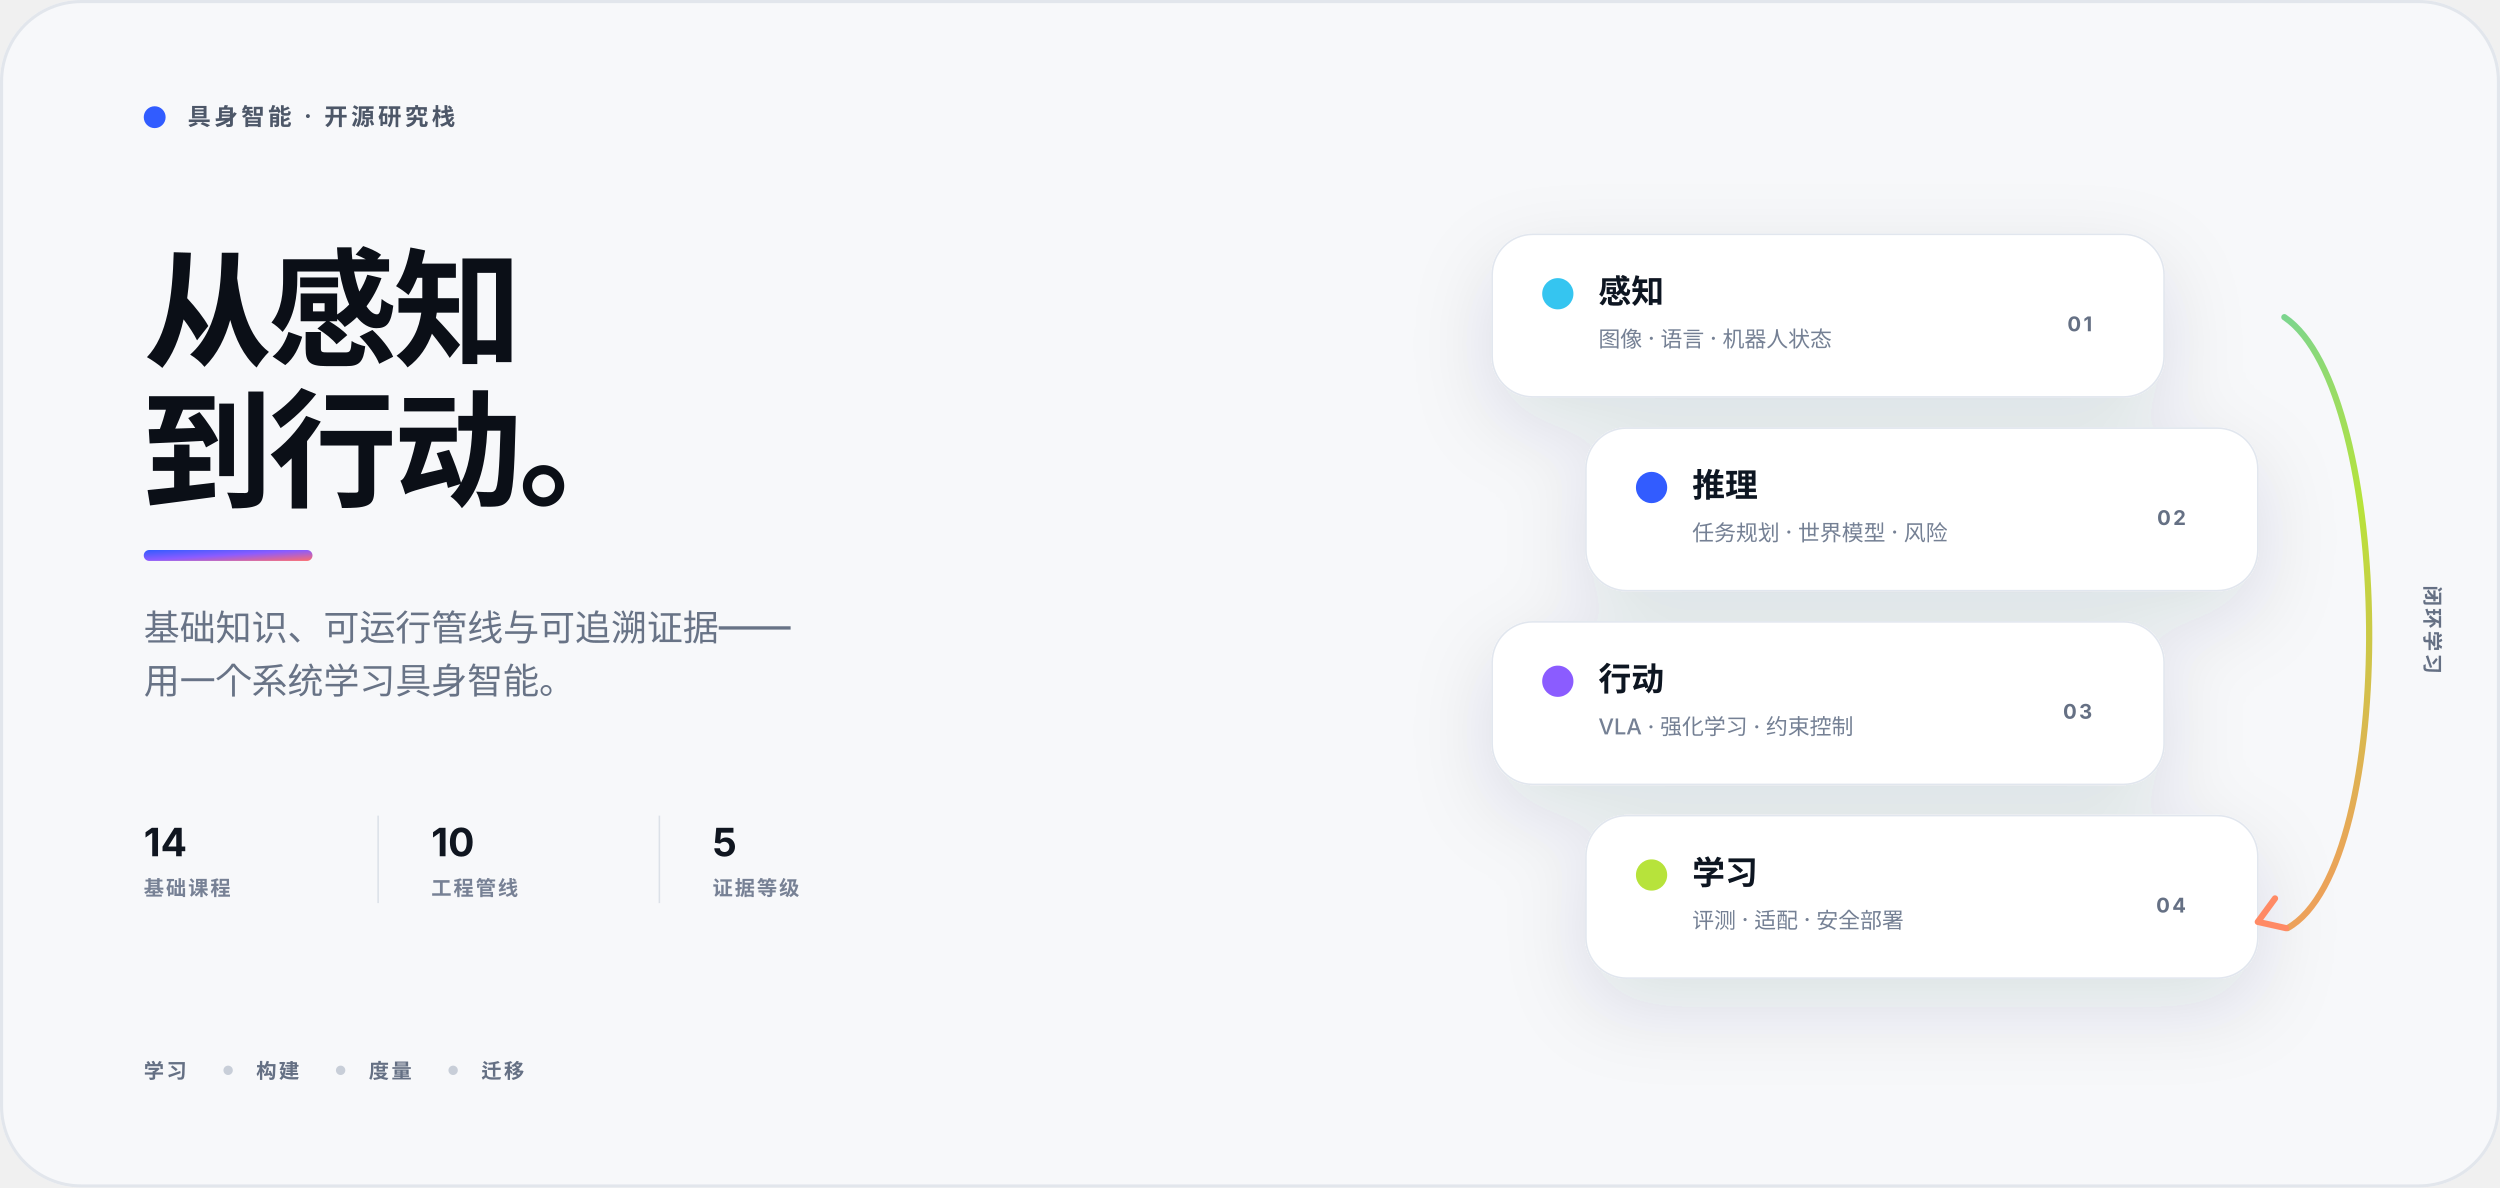
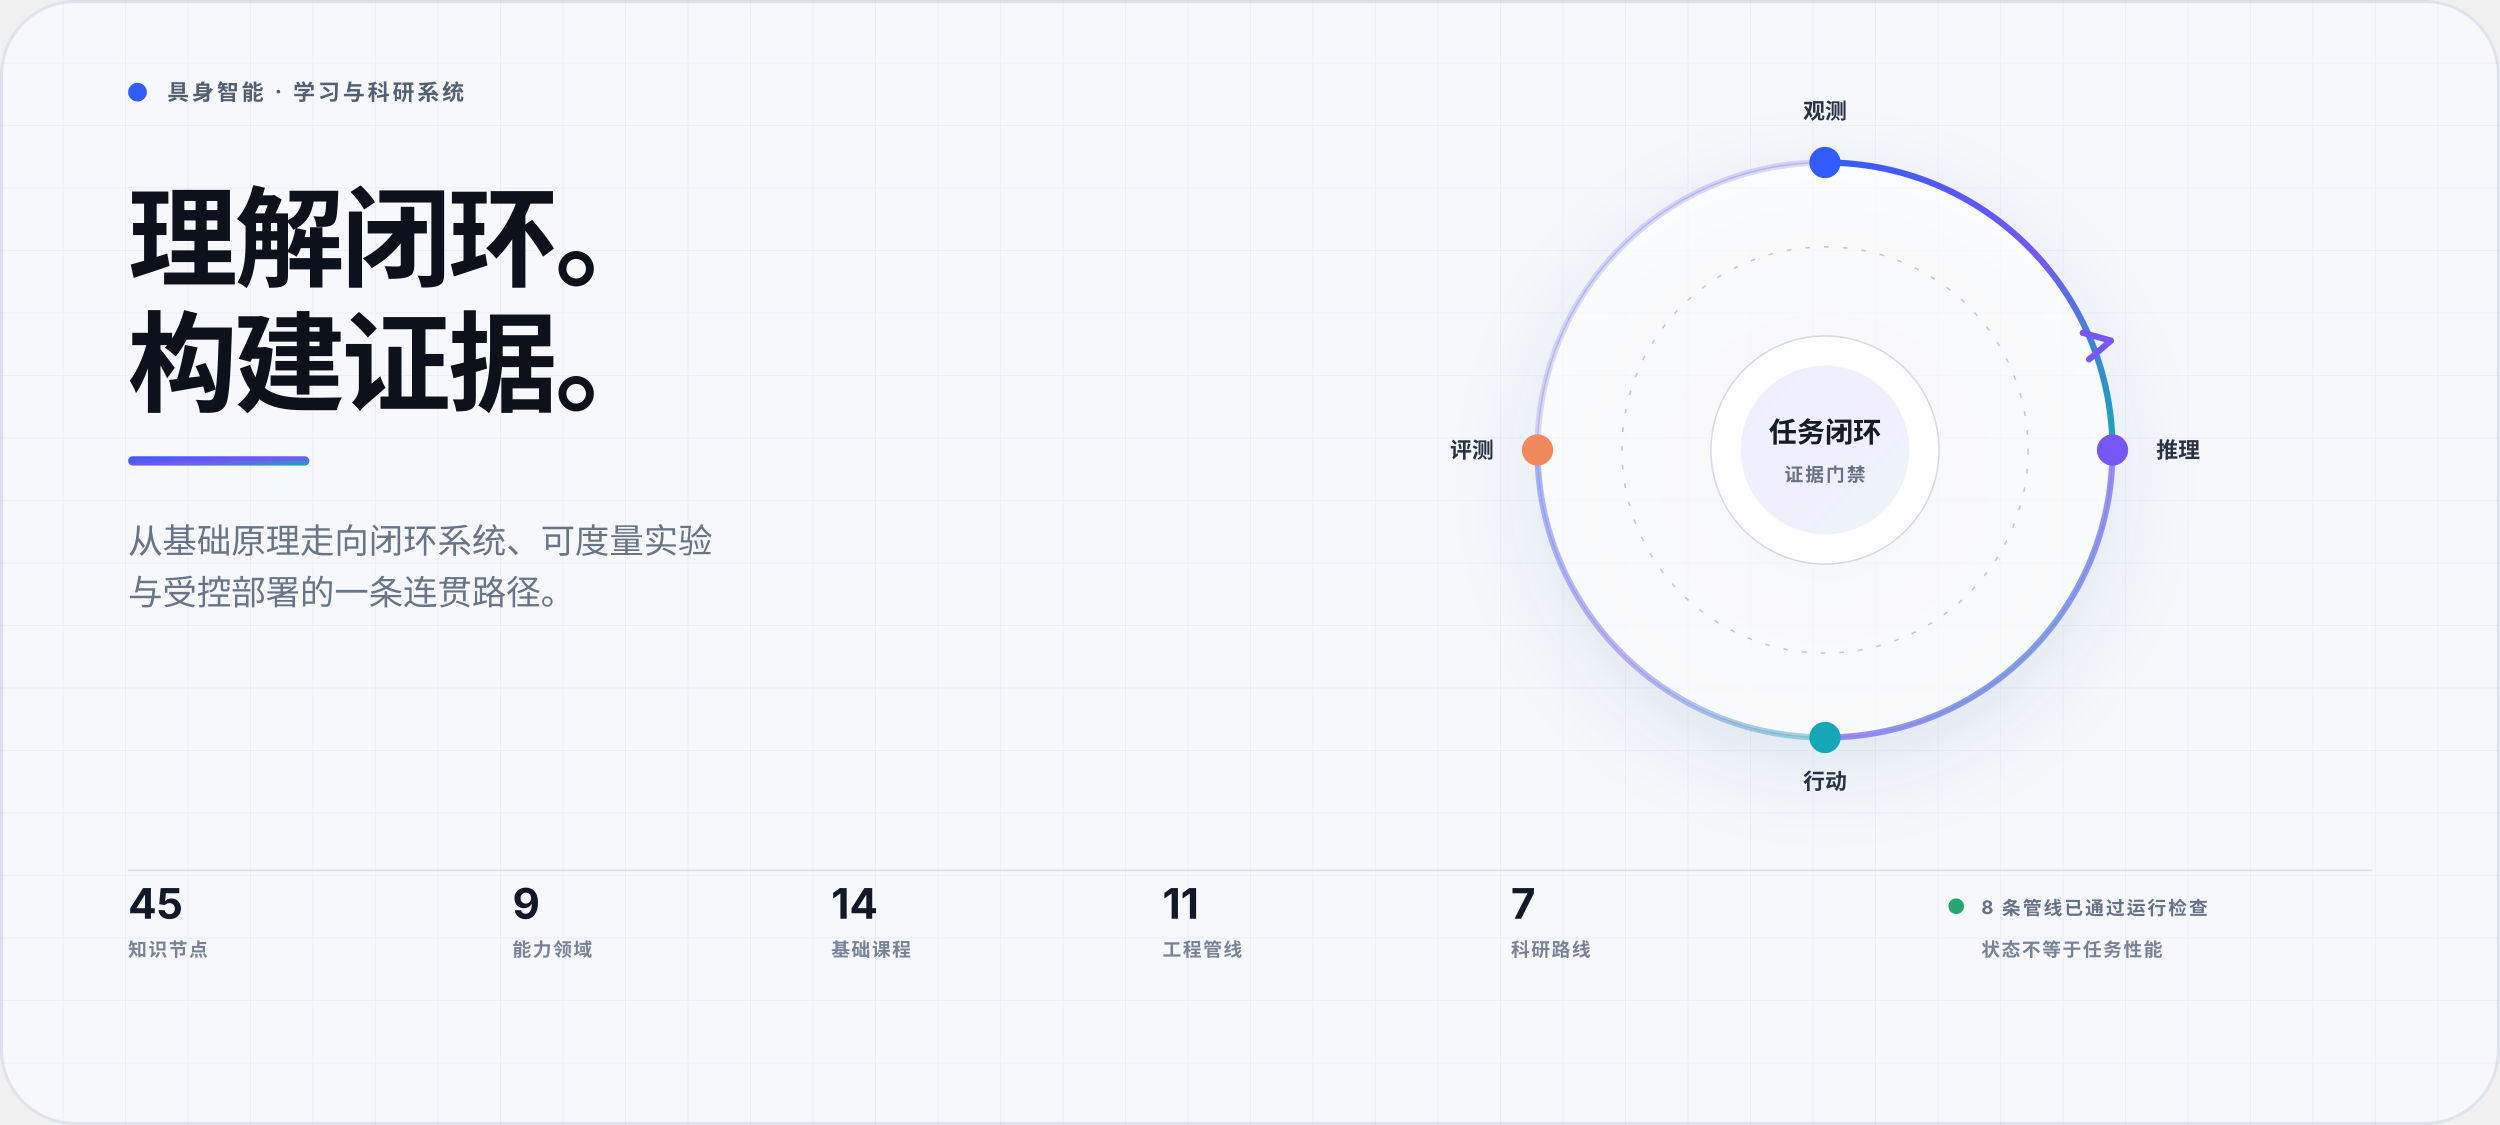
- <svg xmlns="http://www.w3.org/2000/svg" width="1600" height="760" viewBox="0 0 1600 760" role="img" aria-labelledby="title desc">
+ <svg xmlns="http://www.w3.org/2000/svg" width="1600" height="720" viewBox="0 0 1600 720" role="img" aria-labelledby="title desc">
  <defs>
    <linearGradient id="signal" x1="0" y1="0" x2="1" y2="1">
      <stop stop-color="#315CFF" />
-       <stop offset=".48" stop-color="#8B5CFF" />
-       <stop offset="1" stop-color="#FF6B6B" />
+       <stop offset=".52" stop-color="#7657F6" />
+       <stop offset="1" stop-color="#15A7B8" />
    </linearGradient>
-     <linearGradient id="loop" x1="980" y1="130" x2="1490" y2="650" gradientUnits="userSpaceOnUse">
-       <stop stop-color="#315CFF" />
-       <stop offset=".34" stop-color="#36C5F0" />
-       <stop offset=".7" stop-color="#B7E33A" />
-       <stop offset="1" stop-color="#FF8A65" />
-     </linearGradient>
-     <radialGradient id="wash" cx="0" cy="0" r="1" gradientTransform="translate(1290 350) rotate(135) scale(430)">
-       <stop stop-color="#DDE6FF" stop-opacity=".92" />
-       <stop offset=".5" stop-color="#EEF1FF" stop-opacity=".48" />
-       <stop offset="1" stop-color="#F7F8FA" stop-opacity="0" />
+     <radialGradient id="wash" cx="0" cy="0" r="1" gradientTransform="translate(1260 292) rotate(135) scale(430)">
+       <stop stop-color="#DCE5FF" stop-opacity=".9" />
+       <stop offset=".48" stop-color="#EDEBFF" stop-opacity=".52" />
+       <stop offset="1" stop-color="#F7F8FC" stop-opacity="0" />
    </radialGradient>
-     <filter id="shadow" x="-30%" y="-30%" width="160%" height="180%">
-       <feDropShadow dx="0" dy="18" stdDeviation="26" flood-color="#1A2A52" flood-opacity=".12" />
+     <pattern id="grid" width="40" height="40" patternUnits="userSpaceOnUse">
+       <path d="M40 0H0V40" fill="none" stroke="#65738A" stroke-opacity=".08" />
+     </pattern>
+     <filter id="soft" x="-50%" y="-50%" width="200%" height="200%">
+       <feDropShadow dx="0" dy="18" stdDeviation="28" flood-color="#36507F" flood-opacity=".16" />
    </filter>
-     <style>.sans{font-family:"Noto Sans SC","Microsoft YaHei",Inter,-apple-system,BlinkMacSystemFont,"Segoe UI",sans-serif}.eyebrow{font-size:15px;font-weight:700;letter-spacing:2.2px;fill:#4D5768}.display{font-size:82px;font-weight:680;letter-spacing:-2px;fill:#0B0F17}.body{font-size:23px;font-weight:450;fill:#687386}.label{font-size:13px;font-weight:720;letter-spacing:1.5px;fill:#657084}.cardTitle{font-size:21px;font-weight:680;fill:#111722}.cardText{font-size:14px;font-weight:520;fill:#748094}.metric{font-size:25px;font-weight:700;fill:#101620}.metricLabel{font-size:13px;font-weight:700;letter-spacing:1.2px;fill:#778195}</style>
+     <style>.s{font-family:"Noto Sans SC","Microsoft YaHei",Inter,-apple-system,BlinkMacSystemFont,"Segoe UI",sans-serif}.eyebrow{font-size:14px;font-weight:720;letter-spacing:1.9px;fill:#536074}.display{font-size:70px;font-weight:690;letter-spacing:-1.7px;fill:#0C111B}.body{font-size:22px;font-weight:450;fill:#687487}.label{font-size:12px;font-weight:720;letter-spacing:1.3px;fill:#667286}.node{font-size:14px;font-weight:700;fill:#283446}.core{font-size:18px;font-weight:700;fill:#121A28}.metric{font-size:27px;font-weight:720;fill:#111827}.metricLabel{font-size:12px;font-weight:720;letter-spacing:1px;fill:#788397}</style>
  </defs>
-   <rect width="1600" height="760" rx="52" fill="#F7F8FA" />
-   <rect x="1" y="1" width="1598" height="758" rx="51" fill="none" stroke="#E2E6EC" stroke-width="2" />
-   <circle cx="1290" cy="350" r="430" fill="url(#wash)" />
-   <g class="sans">
-     <g transform="translate(92 68)">
-       <circle cx="7" cy="7" r="7" fill="#315CFF" />
-       <text x="28" y="12" class="eyebrow">具身智能 · 开源研究栈</text>
+   <rect width="1600" height="720" rx="48" fill="#F7F8FC" />
+   <rect x="1" y="1" width="1598" height="718" rx="47" fill="none" stroke="#DFE4EC" stroke-width="2" />
+   <rect width="1600" height="720" rx="48" fill="url(#grid)" />
+   <circle cx="1260" cy="292" r="430" fill="url(#wash)" />
+   <g class="s">
+     <g transform="translate(82 64)">
+       <circle cx="6" cy="-5" r="6" fill="#315CFF" />
+       <text x="25" class="eyebrow">具身智能 · 学习与科研系统</text>
    </g>
-     <text x="92" y="228" class="display">从感知</text>
-     <text x="92" y="318" class="display">到行动。</text>
-     <rect x="92" y="352" width="108" height="7" rx="3.5" fill="url(#signal)" />
-     <text x="92" y="410" class="body">基础知识、可运行管线与可追溯证据——</text>
-     <text x="92" y="444" class="body">用一个系统学习具身智能。</text>
-     <g transform="translate(92 548)">
+     <text x="82" y="178" class="display">理解闭环。</text>
+     <text x="82" y="258" class="display">构建证据。</text>
+     <rect x="82" y="292" width="116" height="6" rx="3" fill="url(#signal)" />
+     <text x="82" y="354" class="body">从基础原理走向闭环系统、可度量实验</text>
+     <text x="82" y="387" class="body">与受控部署的一条连贯路径。</text>
+     <g transform="translate(1168 288)" filter="url(#soft)">
+       <circle r="184" fill="#FFFFFF" fill-opacity=".66" stroke="#CBD3E1" />
+       <circle r="130" fill="none" stroke="#A8B5CC" stroke-opacity=".7" stroke-dasharray="3 9" />
+       <circle r="73" fill="#FFFFFF" stroke="#D4DAE5" />
+       <circle r="54" fill="url(#signal)" opacity=".1" />
+       <text y="-5" text-anchor="middle" class="core">任务闭环</text>
+       <text y="20" text-anchor="middle" class="label">证据门禁</text>
+     </g>
+     <path d="M1168 104a184 184 0 0 1 184 184" fill="none" stroke="url(#signal)" stroke-width="4" stroke-linecap="round" />
+     <path d="M1352 288a184 184 0 0 1-184 184" fill="none" stroke="url(#signal)" stroke-width="4" stroke-linecap="round" opacity=".68" />
+     <path d="M1168 472A184 184 0 0 1 984 288" fill="none" stroke="url(#signal)" stroke-width="4" stroke-linecap="round" opacity=".42" />
+     <path d="M984 288a184 184 0 0 1 184-184" fill="none" stroke="url(#signal)" stroke-width="4" stroke-linecap="round" opacity=".22" />
+     <g>
+       <circle cx="1168" cy="104" r="10" fill="#315CFF" />
+       <text x="1168" y="76" text-anchor="middle" class="node">观测</text>
+       <circle cx="1352" cy="288" r="10" fill="#7657F6" />
+       <text x="1380" y="293" class="node">推理</text>
+       <circle cx="1168" cy="472" r="10" fill="#15A7B8" />
+       <text x="1168" y="505" text-anchor="middle" class="node">行动</text>
+       <circle cx="984" cy="288" r="10" fill="#F08A5D" />
+       <text x="956" y="293" text-anchor="end" class="node">评测</text>
+     </g>
+     <path d="M1333 213l18 5-14 12" fill="none" stroke="#7657F6" stroke-width="4" stroke-linecap="round" stroke-linejoin="round" />
+     <g transform="translate(82 588)">
+       <path d="M0-31H1436" stroke="#D9DEE7" />
      <g>
+         <text y="0" class="metric">45</text>
+         <text y="24" class="metricLabel">知识节点</text>
+       </g>
+       <g transform="translate(246)">
+         <text y="0" class="metric">9</text>
+         <text y="24" class="metricLabel">能力领域</text>
+       </g>
+       <g transform="translate(450)">
        <text y="0" class="metric">14</text>
-         <text y="25" class="metricLabel">基础课程</text>
+         <text y="24" class="metricLabel">基础课程</text>
      </g>
-       <path d="M150 -26V30" stroke="#DCE1E8" />
-       <g transform="translate(184)">
-         <text y="0" class="metric">10</text>
-         <text y="25" class="metricLabel">工程管线</text>
+       <g transform="translate(662)">
+         <text y="0" class="metric">11</text>
+         <text y="24" class="metricLabel">工程管线</text>
      </g>
-       <path d="M330 -26V30" stroke="#DCE1E8" />
-       <g transform="translate(364)">
-         <text y="0" class="metric">5</text>
-         <text y="25" class="metricLabel">证据等级</text>
+       <g transform="translate(885)">
+         <text y="0" class="metric">7</text>
+         <text y="24" class="metricLabel">科研路线</text>
      </g>
-     </g>
-     <g filter="url(#shadow)">
-       <g transform="translate(955 150)">
-         <rect width="430" height="104" rx="26" fill="#FFFFFF" stroke="#E1E6EE" />
-         <circle cx="42" cy="38" r="10" fill="#36C5F0" />
-         <text x="68" y="44" class="cardTitle">感知</text>
-         <text x="68" y="72" class="cardText">图像 · 语言 · 机器人状态</text>
-         <text x="384" y="62" text-anchor="end" class="label">01</text>
+       <g transform="translate(1170)">
+         <circle cy="-8" r="5" fill="#23A66F" />
+         <text x="16" y="-3" class="label">8 条管线已通过运行检查</text>
+         <text x="16" y="24" class="metricLabel">状态不等于任务性能</text>
      </g>
-       <g transform="translate(1015 274)">
-         <rect width="430" height="104" rx="26" fill="#FFFFFF" stroke="#E1E6EE" />
-         <circle cx="42" cy="38" r="10" fill="#315CFF" />
-         <text x="68" y="44" class="cardTitle">推理</text>
-         <text x="68" y="72" class="cardText">任务规划 · 世界模型 · 风险</text>
-         <text x="384" y="62" text-anchor="end" class="label">02</text>
-       </g>
-       <g transform="translate(955 398)">
-         <rect width="430" height="104" rx="26" fill="#FFFFFF" stroke="#E1E6EE" />
-         <circle cx="42" cy="38" r="10" fill="#8B5CFF" />
-         <text x="68" y="44" class="cardTitle">行动</text>
-         <text x="68" y="72" class="cardText">VLA · 强化学习 · 约束控制</text>
-         <text x="384" y="62" text-anchor="end" class="label">03</text>
-       </g>
-       <g transform="translate(1015 522)">
-         <rect width="430" height="104" rx="26" fill="#FFFFFF" stroke="#E1E6EE" />
-         <circle cx="42" cy="38" r="10" fill="#B7E33A" />
-         <text x="68" y="44" class="cardTitle">学习</text>
-         <text x="68" y="72" class="cardText">评测 · 适配 · 安全部署</text>
-         <text x="384" y="62" text-anchor="end" class="label">04</text>
-       </g>
-     </g>
-     <path d="M1462 203C1532 250 1536 554 1464 594" fill="none" stroke="url(#loop)" stroke-width="4" stroke-linecap="round" />
-     <path d="M1463 594l-18-4 11-15" fill="none" stroke="#FF8A65" stroke-width="4" stroke-linecap="round" stroke-linejoin="round" />
-     <text x="1552" y="403" transform="rotate(90 1552 403)" text-anchor="middle" class="label">闭环学习</text>
-     <g transform="translate(92 690)">
-       <text class="label">学习</text>
-       <circle cx="54" cy="-5" r="3" fill="#C8CED8" />
-       <text x="72" class="label">构建</text>
-       <circle cx="126" cy="-5" r="3" fill="#C8CED8" />
-       <text x="144" class="label">度量</text>
-       <circle cx="198" cy="-5" r="3" fill="#C8CED8" />
-       <text x="216" class="label">迁移</text>
    </g>
  </g>
</svg>
